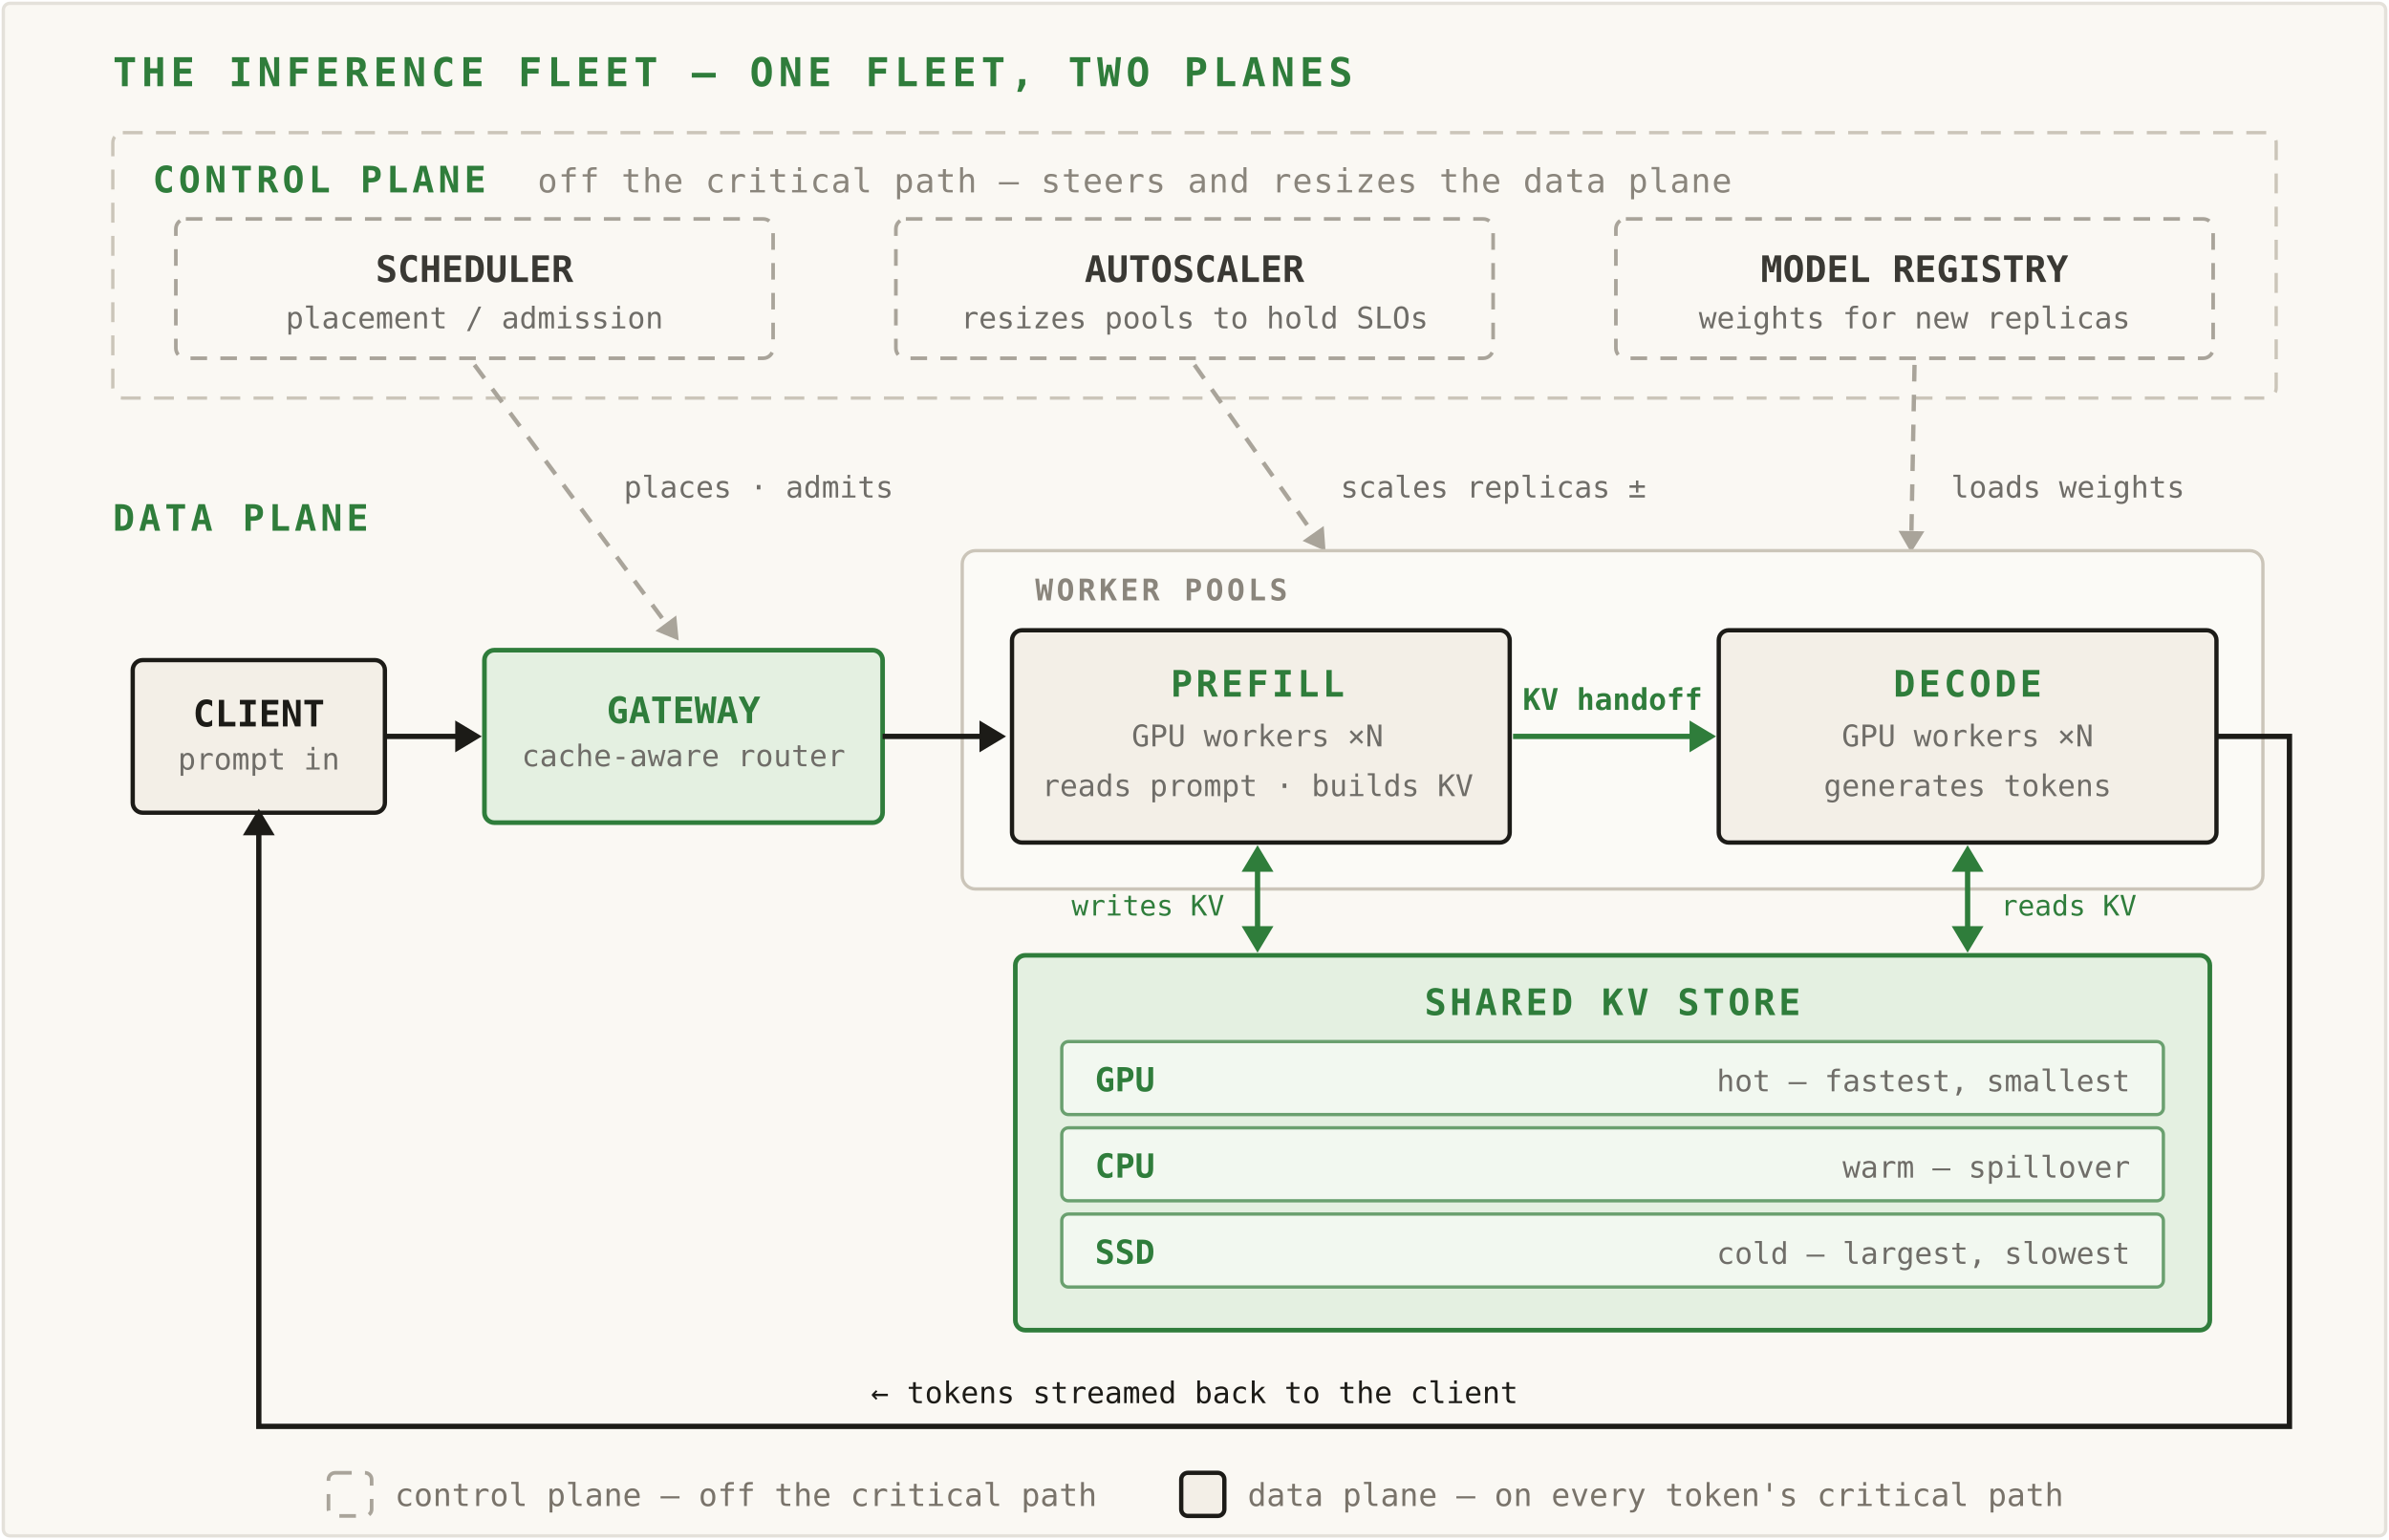
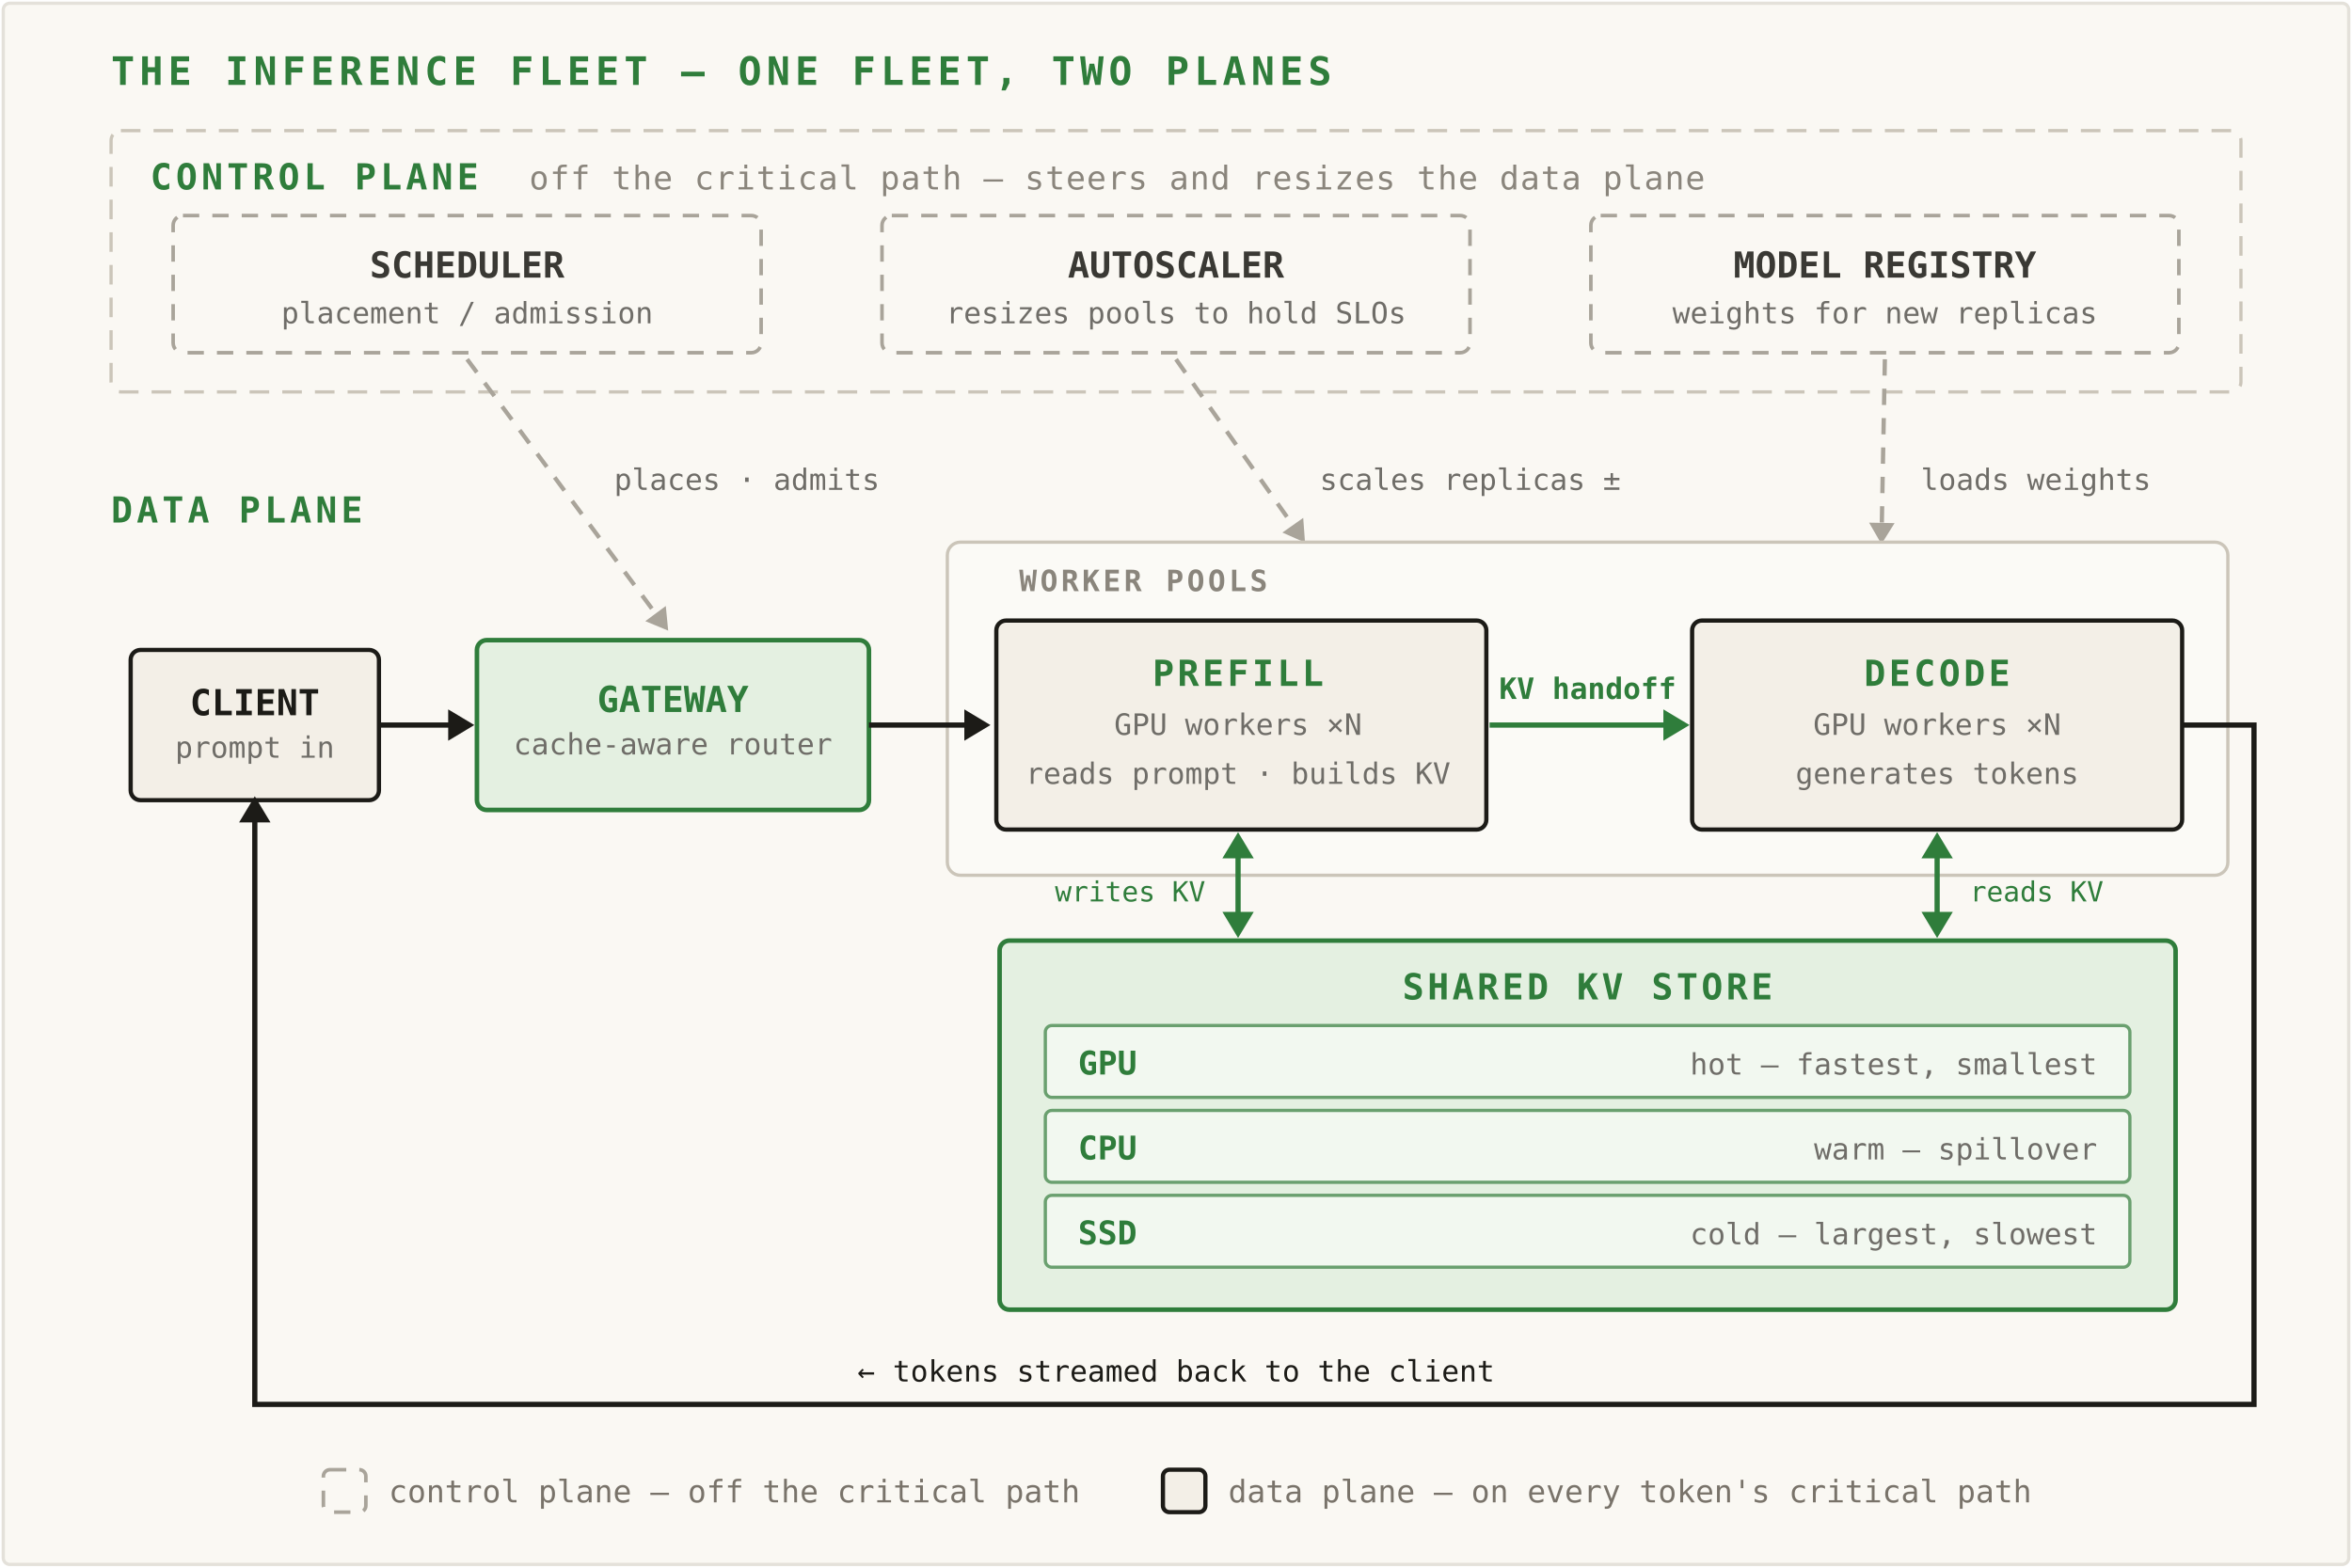
- <svg xmlns="http://www.w3.org/2000/svg" viewBox="0 0 720 464" role="img" aria-label="Anatomy of one production LLM inference fleet, drawn as two planes on a balanced grid. Across the top, inside a full-width dashed band, is the CONTROL PLANE, off the critical path, with three evenly spaced dashed boxes — a scheduler (placement and admission), an autoscaler (resizes pools to hold SLOs), and a model registry (weights for new replicas) — each connected by a dashed arrow down to the part of the data plane it manages. Below, the DATA PLANE on every token's critical path, in solid boxes: a client sends a prompt into a green cache-aware gateway and router, which forwards it into the worker pools — a prefill pool of GPU workers that reads the prompt and builds the KV cache, which hands that KV across a green handoff arrow to a decode pool of GPU workers that generates tokens; the tokens then stream back along the bottom to the client. Below the pools sits a wide green shared KV store both pools read and write, drawn as three stacked tiers: GPU hot, CPU warm, SSD cold — fastest to largest, top to bottom. The scheduler wires to the gateway, and the autoscaler and registry wire to the worker pools. A footer gives the key: dashed is the control plane off the critical path, solid is the data plane on every token's critical path.">
+ <svg xmlns="http://www.w3.org/2000/svg" viewBox="0 0 720 480" role="img" aria-label="Anatomy of one production LLM inference fleet, drawn as two planes on a balanced grid. Across the top, inside a full-width dashed band, is the CONTROL PLANE, off the critical path, with three evenly spaced dashed boxes — a scheduler (placement and admission), an autoscaler (resizes pools to hold SLOs), and a model registry (weights for new replicas) — each connected by a dashed arrow down to the part of the data plane it manages. Below, the DATA PLANE on every token's critical path, in solid boxes: a client sends a prompt into a green cache-aware gateway and router, which forwards it into the worker pools — a prefill pool of GPU workers that reads the prompt and builds the KV cache, which hands that KV across a green handoff arrow to a decode pool of GPU workers that generates tokens; the tokens then stream back along the bottom to the client. Below the pools sits a wide green shared KV store both pools read and write, drawn as three stacked tiers: GPU hot, CPU warm, SSD cold — fastest to largest, top to bottom. The scheduler wires to the gateway, and the autoscaler and registry wire to the worker pools. A footer gives the key: dashed is the control plane off the critical path, solid is the data plane on every token's critical path.">
  <style>
    .bg     { fill:#faf8f3; stroke:#e4e1da; }
    .ey     { font:600 12px 'JetBrains Mono',ui-monospace,monospace; letter-spacing:1.5px; fill:#2f7d3b; }
    .plane  { font:600 11px 'JetBrains Mono',ui-monospace,monospace; letter-spacing:1.2px; fill:#2f7d3b; }
    .planed { font:400 10px 'JetBrains Mono',ui-monospace,monospace; letter-spacing:.3px; fill:#8a857c; }
    .band   { fill:none; stroke:#cbc5b9; stroke-width:1; stroke-dasharray:6 4; }
    .cbox   { fill:#faf8f3; stroke:#a9a49a; stroke-width:1.1; stroke-dasharray:5 4; }
    .ctitle { font:600 11px 'JetBrains Mono',ui-monospace,monospace; fill:#3a3934; }
    .csub   { font:400 9px 'JetBrains Mono',ui-monospace,monospace; fill:#6f6d68; }
    .grp    { fill:#fbfaf6; stroke:#cbc5b9; stroke-width:1; }
    .gtag   { font:600 9px 'JetBrains Mono',ui-monospace,monospace; letter-spacing:1px; fill:#8a857c; }
    .node   { fill:#f3efe7; stroke:#1c1b17; stroke-width:1.3; }
    .gnode  { fill:#e4f0e1; stroke:#2f7d3b; stroke-width:1.4; }
    .ntitle { font:600 11px 'JetBrains Mono',ui-monospace,monospace; fill:#1c1b17; }
    .gttl   { font:600 11px 'JetBrains Mono',ui-monospace,monospace; fill:#2f7d3b; }
    .nsub   { font:400 9px 'JetBrains Mono',ui-monospace,monospace; fill:#6f6d68; }
    .store  { fill:#e4f0e1; stroke:#2f7d3b; stroke-width:1.4; }
    .slab   { fill:#f2f8f0; stroke:#6aa06f; stroke-width:1; }
    .slbl   { font:700 10px 'JetBrains Mono',ui-monospace,monospace; fill:#2f7d3b; }
    .ssub   { font:400 9px 'JetBrains Mono',ui-monospace,monospace; fill:#6f6d68; }
    .pttl   { font:600 11px 'JetBrains Mono',ui-monospace,monospace; letter-spacing:1px; fill:#2f7d3b; }
    .flow   { stroke:#1c1b17; stroke-width:1.6; fill:none; }
    .flowg  { stroke:#2f7d3b; stroke-width:1.6; fill:none; }
    .ctrl   { stroke:#a9a49a; stroke-width:1.3; fill:none; stroke-dasharray:5 4; }
    .alab   { font:400 9px 'JetBrains Mono',ui-monospace,monospace; fill:#1c1b17; }
    .alabg  { font:600 9px 'JetBrains Mono',ui-monospace,monospace; fill:#2f7d3b; }
    .alabk  { font:400 8.5px 'JetBrains Mono',ui-monospace,monospace; fill:#2f7d3b; }
    .clab   { font:400 9px 'JetBrains Mono',ui-monospace,monospace; fill:#6f6d68; }
    .note   { font:400 9.5px 'JetBrains Mono',ui-monospace,monospace; fill:#79736a; }
  </style>
  <defs>
    <marker id="ad" markerWidth="8" markerHeight="8" refX="6" refY="3" orient="auto-start-reverse">
      <path d="M3,0 L8,3 L3,6 Z" fill="#1c1b17" />
    </marker>
    <marker id="ag" markerWidth="8" markerHeight="8" refX="6" refY="3" orient="auto-start-reverse">
      <path d="M3,0 L8,3 L3,6 Z" fill="#2f7d3b" />
    </marker>
    <marker id="agr" markerWidth="8" markerHeight="8" refX="6" refY="3" orient="auto-start-reverse">
      <path d="M3,0 L8,3 L3,6 Z" fill="#a9a49a" />
    </marker>
  </defs>
-   <rect class="bg" x="1" y="1" width="718" height="462" rx="2" />
+   <rect class="bg" x="1" y="1" width="718" height="478" rx="2" />
  <text class="ey" x="34" y="26">THE INFERENCE FLEET — ONE FLEET, TWO PLANES</text>
  <rect class="band" x="34" y="40" width="652" height="80" rx="3" />
  <text class="plane" x="46" y="58">CONTROL PLANE</text>
  <text class="planed" x="162" y="58">off the critical path — steers and resizes the data plane</text>
  <rect class="cbox" x="53" y="66" width="180" height="42" rx="3" />
  <text class="ctitle" x="143" y="85" text-anchor="middle">SCHEDULER</text>
  <text class="csub" x="143" y="99" text-anchor="middle">placement / admission</text>
  <rect class="cbox" x="270" y="66" width="180" height="42" rx="3" />
  <text class="ctitle" x="360" y="85" text-anchor="middle">AUTOSCALER</text>
  <text class="csub" x="360" y="99" text-anchor="middle">resizes pools to hold SLOs</text>
  <rect class="cbox" x="487" y="66" width="180" height="42" rx="3" />
  <text class="ctitle" x="577" y="85" text-anchor="middle">MODEL REGISTRY</text>
  <text class="csub" x="577" y="99" text-anchor="middle">weights for new replicas</text>
  <path class="ctrl" d="M143,110 L203,191" marker-end="url(#agr)" />
  <text class="clab" x="188" y="150">places · admits</text>
  <path class="ctrl" d="M360,110 L398,164" marker-end="url(#agr)" />
  <text class="clab" x="404" y="150">scales replicas ±</text>
  <path class="ctrl" d="M577,110 L576,164" marker-end="url(#agr)" />
  <text class="clab" x="588" y="150">loads weights</text>
  <text class="plane" x="34" y="160">DATA PLANE</text>
  <rect class="node" x="40" y="199" width="76" height="46" rx="3" />
  <text class="ntitle" x="78" y="219" text-anchor="middle">CLIENT</text>
  <text class="nsub" x="78" y="232" text-anchor="middle">prompt in</text>
  <rect class="gnode" x="146" y="196" width="120" height="52" rx="3" />
  <text class="gttl" x="206" y="218" text-anchor="middle">GATEWAY</text>
  <text class="nsub" x="206" y="231" text-anchor="middle">cache-aware router</text>
  <rect class="grp" x="290" y="166" width="392" height="102" rx="4" />
  <text class="gtag" x="312" y="181">WORKER POOLS</text>
  <rect class="node" x="305" y="190" width="150" height="64" rx="3" />
  <text class="pttl" x="379" y="210" text-anchor="middle">PREFILL</text>
  <text class="nsub" x="379" y="225" text-anchor="middle">GPU workers ×N</text>
  <text class="nsub" x="379" y="240" text-anchor="middle">reads prompt · builds KV</text>
  <rect class="node" x="518" y="190" width="150" height="64" rx="3" />
  <text class="pttl" x="593" y="210" text-anchor="middle">DECODE</text>
  <text class="nsub" x="593" y="225" text-anchor="middle">GPU workers ×N</text>
  <text class="nsub" x="593" y="240" text-anchor="middle">generates tokens</text>
  <path class="flow" d="M116,222 L142,222" marker-end="url(#ad)" />
  <path class="flow" d="M266,222 L300,222" marker-end="url(#ad)" />
  <path class="flowg" d="M456,222 L514,222" marker-end="url(#ag)" />
  <text class="alabg" x="486" y="214" text-anchor="middle">KV handoff</text>
  <path class="flow" d="M668,222 L690,222 L690,430 L78,430 L78,247" marker-end="url(#ad)" />
  <text class="alab" x="360" y="423" text-anchor="middle">← tokens streamed back to the client</text>
  <path class="flowg" d="M379,258 L379,284" marker-start="url(#ag)" marker-end="url(#ag)" />
  <path class="flowg" d="M593,258 L593,284" marker-start="url(#ag)" marker-end="url(#ag)" />
  <text class="alabk" x="369" y="276" text-anchor="end">writes KV</text>
  <text class="alabk" x="603" y="276">reads KV</text>
  <rect class="store" x="306" y="288" width="360" height="113" rx="3" />
  <text class="pttl" x="486" y="306" text-anchor="middle">SHARED KV STORE</text>
  <rect class="slab" x="320" y="314" width="332" height="22" rx="2" />
  <text class="slbl" x="330" y="329">GPU</text>
  <text class="ssub" x="642" y="329" text-anchor="end">hot — fastest, smallest</text>
  <rect class="slab" x="320" y="340" width="332" height="22" rx="2" />
  <text class="slbl" x="330" y="355">CPU</text>
  <text class="ssub" x="642" y="355" text-anchor="end">warm — spillover</text>
  <rect class="slab" x="320" y="366" width="332" height="22" rx="2" />
  <text class="slbl" x="330" y="381">SSD</text>
  <text class="ssub" x="642" y="381" text-anchor="end">cold — largest, slowest</text>
-   <rect class="cbox" x="99" y="444" width="13" height="13" rx="2" />
-   <text class="note" x="119" y="454">control plane — off the critical path</text>
-   <rect class="node" x="356" y="444" width="13" height="13" rx="2" />
-   <text class="note" x="376" y="454">data plane — on every token's critical path</text>
+   <rect class="cbox" x="99" y="450" width="13" height="13" rx="2" />
+   <text class="note" x="119" y="460">control plane — off the critical path</text>
+   <rect class="node" x="356" y="450" width="13" height="13" rx="2" />
+   <text class="note" x="376" y="460">data plane — on every token's critical path</text>
</svg>
